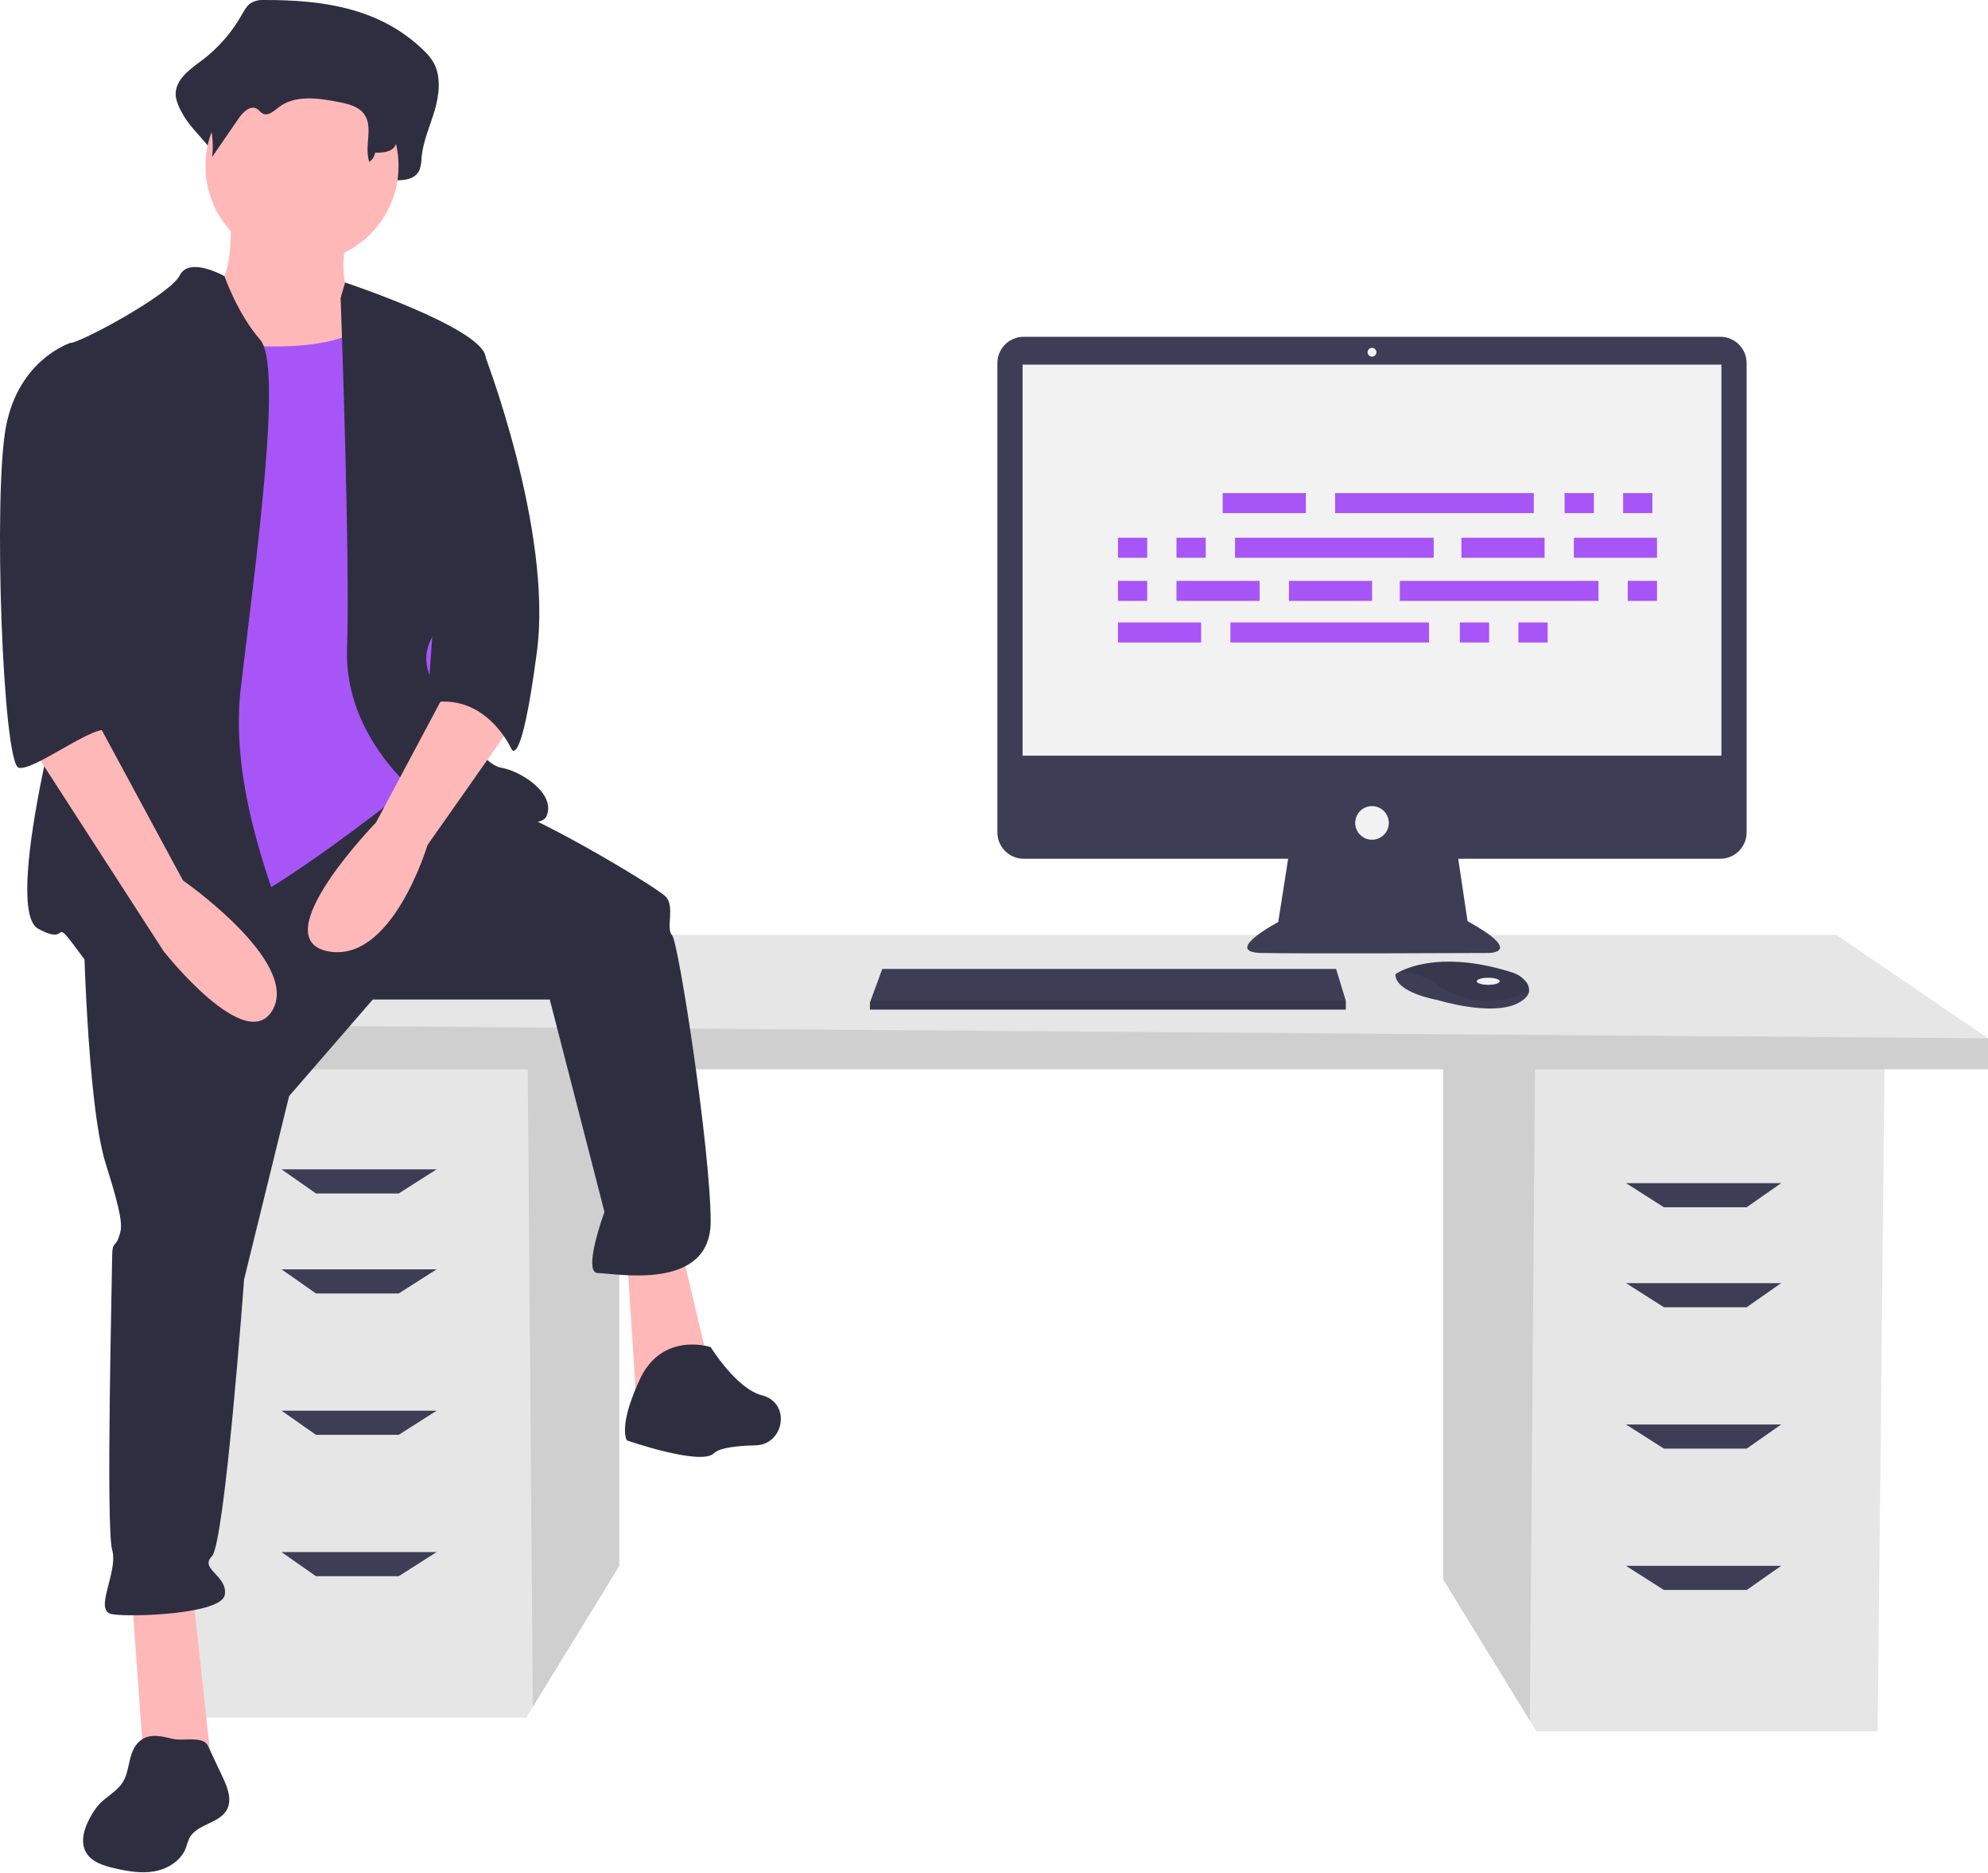
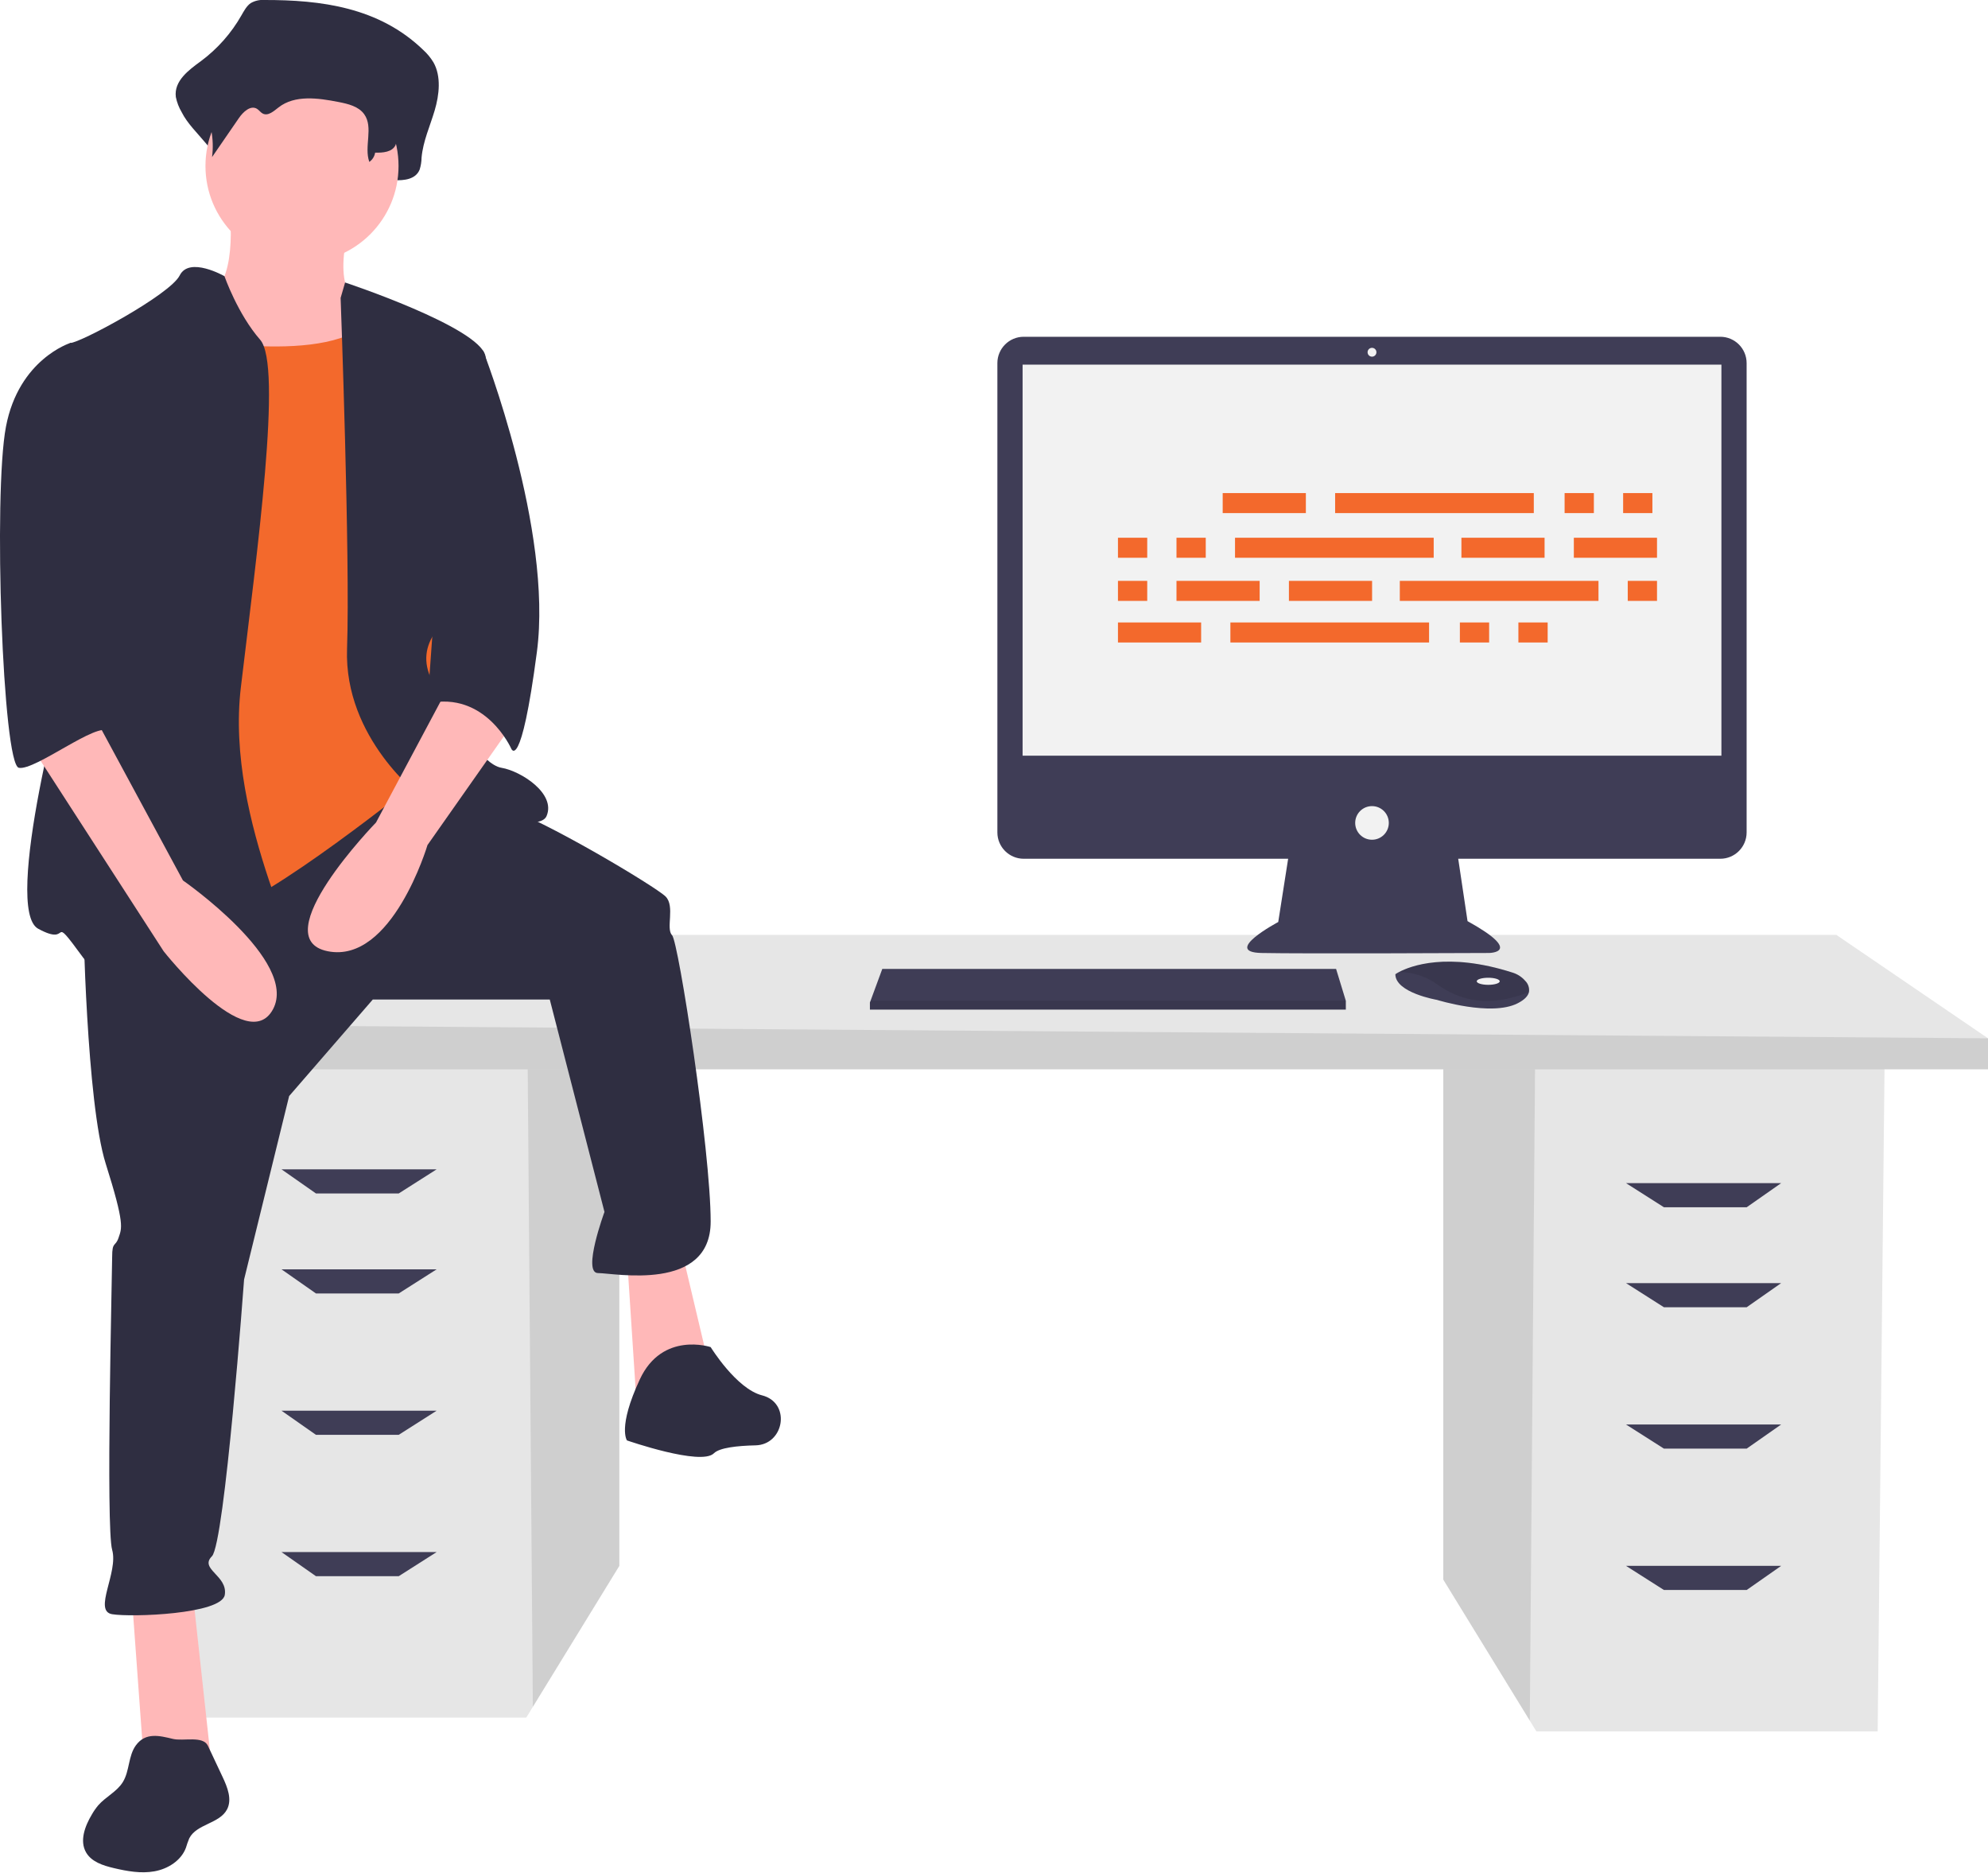
<svg xmlns="http://www.w3.org/2000/svg" data-name="Layer 1" width="711.188" height="669.683" viewBox="0 0 711.188 669.683">
  <polygon points="516.326 380.018 516.326 565.013 547.27 615.443 549.625 619.279 671.722 619.279 674.189 380.018 516.326 380.018" fill="#e6e6e6" />
  <polygon points="516.326 380.018 516.326 565.013 547.27 615.443 549.169 380.018 516.326 380.018" opacity="0.1" />
  <polygon points="221.566 375.084 221.566 560.08 190.622 610.51 188.267 614.345 66.17 614.345 63.703 375.084 221.566 375.084" fill="#e6e6e6" />
  <polygon points="221.566 375.084 221.566 560.08 190.622 610.51 188.723 375.084 221.566 375.084" opacity="0.1" />
  <polygon points="711.188 371.385 711.188 382.484 47.67 382.484 47.67 366.451 109.335 334.385 656.923 334.385 711.188 371.385" fill="#e6e6e6" />
  <polygon points="711.188 371.385 711.188 382.484 47.67 382.484 47.67 366.451 711.188 371.385" opacity="0.1" />
  <polygon points="142.635 426.883 113.035 426.883 100.702 418.25 156.201 418.25 142.635 426.883" fill="#3f3d56" />
  <polygon points="142.635 462.649 113.035 462.649 100.702 454.016 156.201 454.016 142.635 462.649" fill="#3f3d56" />
  <polygon points="142.635 513.215 113.035 513.215 100.702 504.581 156.201 504.581 142.635 513.215" fill="#3f3d56" />
  <polygon points="142.635 563.78 113.035 563.78 100.702 555.147 156.201 555.147 142.635 563.78" fill="#3f3d56" />
  <polygon points="595.257 431.816 624.857 431.816 637.19 423.183 581.691 423.183 595.257 431.816" fill="#3f3d56" />
  <polygon points="595.257 467.582 624.857 467.582 637.19 458.949 581.691 458.949 595.257 467.582" fill="#3f3d56" />
  <polygon points="595.257 518.148 624.857 518.148 637.19 509.515 581.691 509.515 595.257 518.148" fill="#3f3d56" />
  <polygon points="595.257 568.713 624.857 568.713 637.19 560.08 581.691 560.08 595.257 568.713" fill="#3f3d56" />
  <path d="M859.82,235.615H610.634a9.423,9.423,0,0,0-9.424,9.424V412.897a9.423,9.423,0,0,0,9.424,9.424h94.593l-3.544,22.626s-20.253,10.759-6.013,11.076,81.328,0,81.328,0,12.974,0-7.595-11.392l-3.334-22.31h93.75a9.423,9.423,0,0,0,9.424-9.424V245.039A9.423,9.423,0,0,0,859.82,235.615Z" transform="translate(-244.406 -115.1587)" fill="#3f3d56" />
  <rect x="365.823" y="130.424" width="249.996" height="139.871" fill="#f2f2f2" />
  <circle cx="490.821" cy="125.994" r="1.582" fill="#f2f2f2" />
  <circle cx="490.821" cy="294.346" r="6.013" fill="#f2f2f2" />
  <polygon points="481.452 357.952 481.452 361.117 311.202 361.117 311.202 358.585 311.436 357.952 315.632 346.56 477.971 346.56 481.452 357.952" fill="#3f3d56" />
  <path d="M791.376,470.013c-.31,1.326-1.481,2.725-4.127,4.047-9.493,4.747-28.797-1.266-28.797-1.266s-14.873-2.532-14.873-9.177a11.866,11.866,0,0,1,1.304-.775c3.991-2.112,17.225-7.322,40.691.221a9.786,9.786,0,0,1,4.46,2.923A4.667,4.667,0,0,1,791.376,470.013Z" transform="translate(-244.406 -115.1587)" fill="#3f3d56" />
  <path d="M791.376,470.013c-11.62,4.452-21.977,4.785-32.607-2.598a23.343,23.343,0,0,0-13.886-4.573c3.991-2.112,17.225-7.322,40.691.221a9.786,9.786,0,0,1,4.46,2.923A4.667,4.667,0,0,1,791.376,470.013Z" transform="translate(-244.406 -115.1587)" opacity="0.1" />
  <ellipse cx="532.4" cy="350.99" rx="4.114" ry="1.266" fill="#f2f2f2" />
  <polygon points="481.452 357.952 481.452 361.117 311.202 361.117 311.202 358.585 311.436 357.952 481.452 357.952" opacity="0.1" />
  <path d="M339.068,115.159a8.554,8.554,0,0,0-4.961,1.108c-1.476,1.011-2.406,2.782-3.356,4.429a52.986,52.986,0,0,1-14.434,16.305c-4.289,3.142-9.742,7.06-9.008,12.853a17.372,17.372,0,0,0,2.091,5.426c3.957,7.987,14.754,14.159,13.692,23.273,3.931-6.581-1.327-9.835,2.604-16.416,1.872-3.134,5.124-6.672,7.951-4.704.946.659,1.568,1.841,2.553,2.419,2.351,1.38,4.853-1.258,6.934-3.126,7.177-6.443,17.383-4.755,26.314-2.747,4.216.948,8.847,2.191,11.34,6.221,3.277,5.298-3.113,11.02-4.728,17.01a3.264,3.264,0,0,0,3.503,4.062c2.68-.264,5.854-.481,6.013-1.657,3.372.12,7.503-.262,8.947-3.772a14.762,14.762,0,0,0,.693-4.293c.53-5.897,3.033-11.277,4.691-16.89s2.379-12.191-.419-17.167a19.864,19.864,0,0,0-3.666-4.456C379.94,117.67,359.063,115.136,339.068,115.159Z" transform="translate(-244.406 -115.1587)" fill="#2f2e41" />
  <path d="M326.544,190.064s3.453,28.778-9.209,31.081,11.511,41.441,11.511,41.441l57.557,6.907-13.814-46.045s-9.209-3.453-3.453-26.476S326.544,190.064,326.544,190.064Z" transform="translate(-244.406 -115.1587)" fill="#ffb8b8" />
  <polygon points="47.028 569.318 51.633 632.631 75.806 632.631 68.9 569.318 47.028 569.318" fill="#ffb8b8" />
  <polygon points="224.303 449.6 227.756 502.552 254.233 491.041 243.872 447.298 224.303 449.6" fill="#ffb8b8" />
  <path d="M274.167,442.738s1.151,66.766,8.058,88.637,5.756,23.023,4.605,26.476-2.302,1.151-2.302,6.907-2.302,96.695,0,104.753-6.907,21.872,0,23.023,39.139,0,40.29-6.907-9.209-9.209-4.605-13.814,11.511-98.998,11.511-98.998l16.116-65.615,29.93-34.534H441.082l19.569,75.975s-8.058,21.872-2.302,21.872,40.29,6.907,40.29-18.418S487.127,451.947,484.825,449.645s1.151-10.36-2.302-13.814-43.743-27.627-58.708-32.232S387.857,393.515,387.857,393.515Z" transform="translate(-244.406 -115.1587)" fill="#2f2e41" />
  <path d="M498.639,596.991s-17.267-5.756-25.325,11.511-4.605,21.872-4.605,21.872,26.476,9.209,31.081,4.605c2.003-2.003,8.365-2.699,14.913-2.846,9.973-.224,12.626-14.333,3.207-17.619q-.421-.147-.853-.255C507.848,611.955,498.639,596.991,498.639,596.991Z" transform="translate(-244.406 -115.1587)" fill="#2f2e41" />
  <circle cx="108.038" cy="59.365" r="34.534" fill="#ffb8b8" />
-   <path d="M307.55,235.534s56.406,11.511,70.219-6.907,19.569,51.801,19.569,51.801l6.907,73.673-10.36,40.29s-54.103,43.743-71.37,47.197-43.743,5.756-43.743,5.756,8.058-127.776,8.058-130.078S307.55,235.534,307.55,235.534Z" transform="translate(-244.406 -115.1587)" fill="#a855f7" />
+   <path d="M307.55,235.534s56.406,11.511,70.219-6.907,19.569,51.801,19.569,51.801l6.907,73.673-10.36,40.29s-54.103,43.743-71.37,47.197-43.743,5.756-43.743,5.756,8.058-127.776,8.058-130.078S307.55,235.534,307.55,235.534Z" transform="translate(-244.406 -115.1587)" fill="#f3692c" />
  <path d="M324.704,213.945s-12.55-7.189-16.003-.282S273.016,237.836,269.562,237.836s6.907,95.544,2.302,107.056S245.389,440.436,258.051,447.343s3.453-6.907,16.116,10.36,74.824,17.267,78.277,10.36-27.627-58.708-21.872-107.056,14.965-115.114,6.907-124.323S324.704,213.945,324.704,213.945Z" transform="translate(-244.406 -115.1587)" fill="#2f2e41" />
  <path d="M366.258,221.72l1.603-5.518s47.895,15.878,50.198,26.238,1.151,82.882-6.907,88.637-19.569,14.965-11.511,28.778,17.267,28.778,24.174,29.93,19.569,9.209,16.116,17.267-44.894-6.907-44.894-6.907-27.627-20.72-26.476-52.952S366.258,221.72,366.258,221.72Z" transform="translate(-244.406 -115.1587)" fill="#2f2e41" />
  <path d="M406.548,357.554l-27.627,51.801s-40.29,41.441-17.267,46.045,35.685-37.987,35.685-37.987l29.93-42.592Z" transform="translate(-244.406 -115.1587)" fill="#ffb8b8" />
  <path d="M340.75,124.195a7.838,7.838,0,0,0-4.039.783,9.413,9.413,0,0,0-2.732,3.131,39.773,39.773,0,0,1-11.75,11.524c-3.491,2.221-7.93,4.99-7.333,9.084a11.359,11.359,0,0,0,1.702,3.835,30.163,30.163,0,0,1,3.665,18.801l9.6-13.954c1.524-2.215,4.171-4.715,6.472-3.324.77.466,1.276,1.301,2.078,1.71,1.914.975,3.95-.889,5.644-2.21,5.842-4.554,14.15-3.361,21.421-1.942,3.432.67,7.202,1.549,9.231,4.397,3.372,4.733-.149,11.572,1.819,17.04a5.023,5.023,0,0,0,2.079-3.317c2.745.085,6.107-.185,7.283-2.666a9.188,9.188,0,0,0,.564-3.034c.432-4.168,2.469-7.971,3.819-11.938s1.937-8.616-.341-12.133a14.681,14.681,0,0,0-2.984-3.149C374.022,125.97,357.027,124.178,340.75,124.195Z" transform="translate(-244.406 -115.1587)" fill="#2f2e41" />
  <path d="M406.548,237.836l10.725,2.847s24.96,63.919,19.204,107.662-9.209,34.534-9.209,34.534-9.209-20.72-29.93-16.116Z" transform="translate(-244.406 -115.1587)" fill="#2f2e41" />
  <path d="M293.029,739.422c-2.776,3.772-2.219,9.165-4.678,13.151-2.131,3.455-6.148,5.267-8.814,8.329a22.326,22.326,0,0,0-2.266,3.26c-2.473,4.143-4.483,9.452-2.048,13.616,1.959,3.35,6.078,4.66,9.855,5.552,4.774,1.128,9.734,2.031,14.564,1.169s9.549-3.819,11.271-8.412a32.5,32.5,0,0,1,1.205-3.401c2.617-5.153,10.827-5.209,13.506-10.33,1.875-3.584.151-7.916-1.571-11.576l-5.261-11.177c-1.746-3.709-8.824-1.576-12.513-2.465C301.465,735.978,296.491,734.701,293.029,739.422Z" transform="translate(-244.406 -115.1587)" fill="#2f2e41" />
  <path d="M254.598,380.577l48.348,74.824s29.93,37.987,39.139,20.72-32.232-46.045-32.232-46.045L278.772,372.519Z" transform="translate(-244.406 -115.1587)" fill="#ffb8b8" />
  <path d="M278.772,240.138,269.562,237.836s-18.418,5.756-23.023,29.93-1.151,120.869,4.605,122.02,28.427-16.837,32.056-13.023-7.882-15.756-4.429-26.116S278.772,240.138,278.772,240.138Z" transform="translate(-244.406 -115.1587)" fill="#2f2e41" />
  <g id="f3c2397c-d780-4cc6-97d8-1503d8277a2c" data-name="Group 13">
-     <rect id="ad41612f-86f7-46b2-a964-3a5da7bcf3cf" data-name="Rectangle 55" x="437.407" y="176.363" width="29.752" height="7.163" fill="#a855f7" />
-     <rect id="b9a0b375-cc2a-4c59-8850-661af54e4f62" data-name="Rectangle 56" x="559.722" y="176.363" width="10.468" height="7.163" fill="#a855f7" />
-     <rect id="e174c2ab-9bc5-41ec-b37c-b06fbf8a9878" data-name="Rectangle 57" x="580.659" y="176.363" width="10.468" height="7.163" fill="#a855f7" />
-     <rect id="ba2479ac-4c7d-43b4-a028-73b1e20e4002" data-name="Rectangle 58" x="477.628" y="176.363" width="71.075" height="7.163" fill="#a855f7" />
-     <rect id="ac60ef86-00f2-480b-8171-28b6fdfc1958" data-name="Rectangle 59" x="399.941" y="222.644" width="29.752" height="7.163" fill="#a855f7" />
-     <rect id="b3d8298d-cd65-487a-8b19-4cee946356e7" data-name="Rectangle 60" x="522.256" y="222.644" width="10.468" height="7.163" fill="#a855f7" />
-     <rect id="ed27f15f-f0c4-4569-8330-a6688f8e356c" data-name="Rectangle 61" x="543.193" y="222.644" width="10.468" height="7.163" fill="#a855f7" />
-     <rect id="f685c005-adaf-4d60-acda-005b037d82a6" data-name="Rectangle 62" x="440.162" y="222.644" width="71.075" height="7.163" fill="#a855f7" />
-     <rect id="eca7c7fc-83f8-48ca-a588-6606db47af3f" data-name="Rectangle 63" x="522.807" y="192.341" width="29.752" height="7.163" fill="#a855f7" />
-     <rect id="a71b5b2f-f8b9-481d-a301-5e3357e5fe42" data-name="Rectangle 64" x="563.028" y="192.341" width="29.752" height="7.163" fill="#a855f7" />
-     <rect id="abb3a25a-f854-41fc-8391-e6ad9fbe2417" data-name="Rectangle 66" x="399.941" y="192.341" width="10.468" height="7.163" fill="#a855f7" />
-     <rect id="add2b425-b775-4eb5-9c25-8c4c14f957c9" data-name="Rectangle 67" x="420.878" y="192.341" width="10.468" height="7.163" fill="#a855f7" />
-     <rect id="b7159612-3b84-4b0b-a885-612eaab04c06" data-name="Rectangle 68" x="441.815" y="192.341" width="71.075" height="7.163" fill="#a855f7" />
-     <rect id="edfc7301-4de5-47dc-80e2-1ae2da982d6d" data-name="Rectangle 69" x="461.099" y="207.768" width="29.752" height="7.163" fill="#a855f7" />
-     <rect id="e1009f91-6275-4375-80fa-0d778e331fdc" data-name="Rectangle 70" x="420.878" y="207.768" width="29.752" height="7.163" fill="#a855f7" />
-     <rect id="a060fb9f-1f1a-4862-9a69-16dd49199e18" data-name="Rectangle 71" x="399.941" y="207.768" width="10.468" height="7.163" fill="#a855f7" />
-     <rect id="b6754d5f-104f-449c-b9a9-cf9ac82bf5fe" data-name="Rectangle 73" x="582.312" y="207.768" width="10.468" height="7.163" fill="#a855f7" />
-     <rect id="e6ed1ccd-2cfd-450f-a339-07df3a1ee6bb" data-name="Rectangle 74" x="500.768" y="207.768" width="71.075" height="7.163" fill="#a855f7" />
+     <rect id="ad41612f-86f7-46b2-a964-3a5da7bcf3cf" data-name="Rectangle 55" x="437.407" y="176.363" width="29.752" height="7.163" fill="#f3692c" />
+     <rect id="b9a0b375-cc2a-4c59-8850-661af54e4f62" data-name="Rectangle 56" x="559.722" y="176.363" width="10.468" height="7.163" fill="#f3692c" />
+     <rect id="e174c2ab-9bc5-41ec-b37c-b06fbf8a9878" data-name="Rectangle 57" x="580.659" y="176.363" width="10.468" height="7.163" fill="#f3692c" />
+     <rect id="ba2479ac-4c7d-43b4-a028-73b1e20e4002" data-name="Rectangle 58" x="477.628" y="176.363" width="71.075" height="7.163" fill="#f3692c" />
+     <rect id="ac60ef86-00f2-480b-8171-28b6fdfc1958" data-name="Rectangle 59" x="399.941" y="222.644" width="29.752" height="7.163" fill="#f3692c" />
+     <rect id="b3d8298d-cd65-487a-8b19-4cee946356e7" data-name="Rectangle 60" x="522.256" y="222.644" width="10.468" height="7.163" fill="#f3692c" />
+     <rect id="ed27f15f-f0c4-4569-8330-a6688f8e356c" data-name="Rectangle 61" x="543.193" y="222.644" width="10.468" height="7.163" fill="#f3692c" />
+     <rect id="f685c005-adaf-4d60-acda-005b037d82a6" data-name="Rectangle 62" x="440.162" y="222.644" width="71.075" height="7.163" fill="#f3692c" />
+     <rect id="eca7c7fc-83f8-48ca-a588-6606db47af3f" data-name="Rectangle 63" x="522.807" y="192.341" width="29.752" height="7.163" fill="#f3692c" />
+     <rect id="a71b5b2f-f8b9-481d-a301-5e3357e5fe42" data-name="Rectangle 64" x="563.028" y="192.341" width="29.752" height="7.163" fill="#f3692c" />
+     <rect id="abb3a25a-f854-41fc-8391-e6ad9fbe2417" data-name="Rectangle 66" x="399.941" y="192.341" width="10.468" height="7.163" fill="#f3692c" />
+     <rect id="add2b425-b775-4eb5-9c25-8c4c14f957c9" data-name="Rectangle 67" x="420.878" y="192.341" width="10.468" height="7.163" fill="#f3692c" />
+     <rect id="b7159612-3b84-4b0b-a885-612eaab04c06" data-name="Rectangle 68" x="441.815" y="192.341" width="71.075" height="7.163" fill="#f3692c" />
+     <rect id="edfc7301-4de5-47dc-80e2-1ae2da982d6d" data-name="Rectangle 69" x="461.099" y="207.768" width="29.752" height="7.163" fill="#f3692c" />
+     <rect id="e1009f91-6275-4375-80fa-0d778e331fdc" data-name="Rectangle 70" x="420.878" y="207.768" width="29.752" height="7.163" fill="#f3692c" />
+     <rect id="a060fb9f-1f1a-4862-9a69-16dd49199e18" data-name="Rectangle 71" x="399.941" y="207.768" width="10.468" height="7.163" fill="#f3692c" />
+     <rect id="b6754d5f-104f-449c-b9a9-cf9ac82bf5fe" data-name="Rectangle 73" x="582.312" y="207.768" width="10.468" height="7.163" fill="#f3692c" />
+     <rect id="e6ed1ccd-2cfd-450f-a339-07df3a1ee6bb" data-name="Rectangle 74" x="500.768" y="207.768" width="71.075" height="7.163" fill="#f3692c" />
  </g>
</svg>
